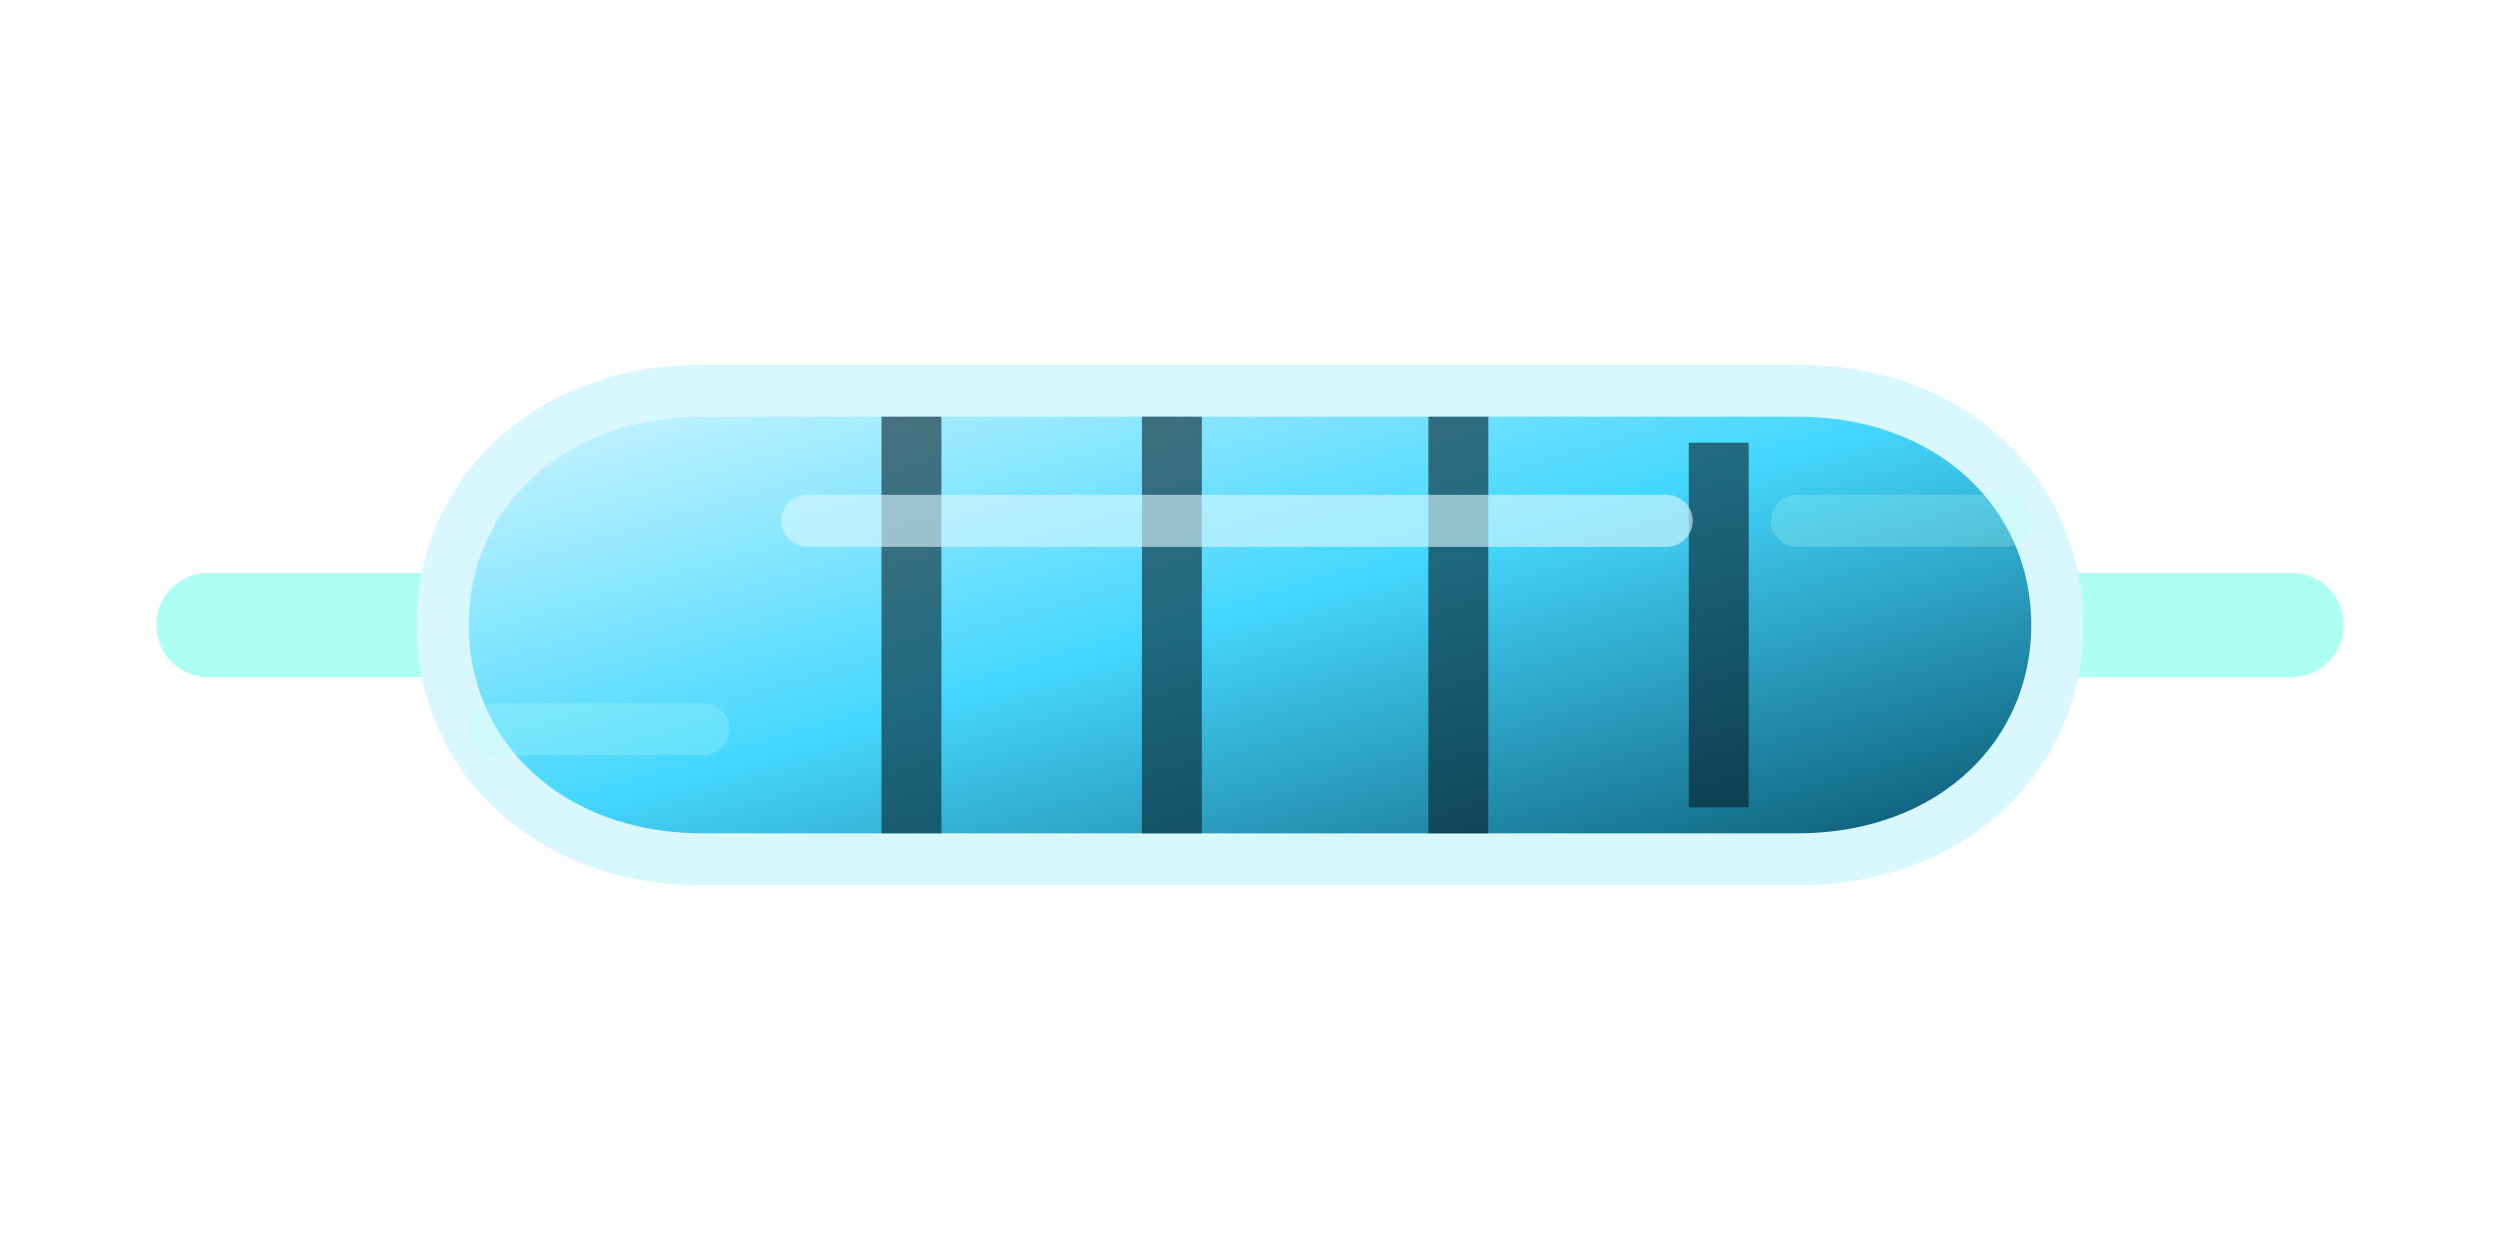
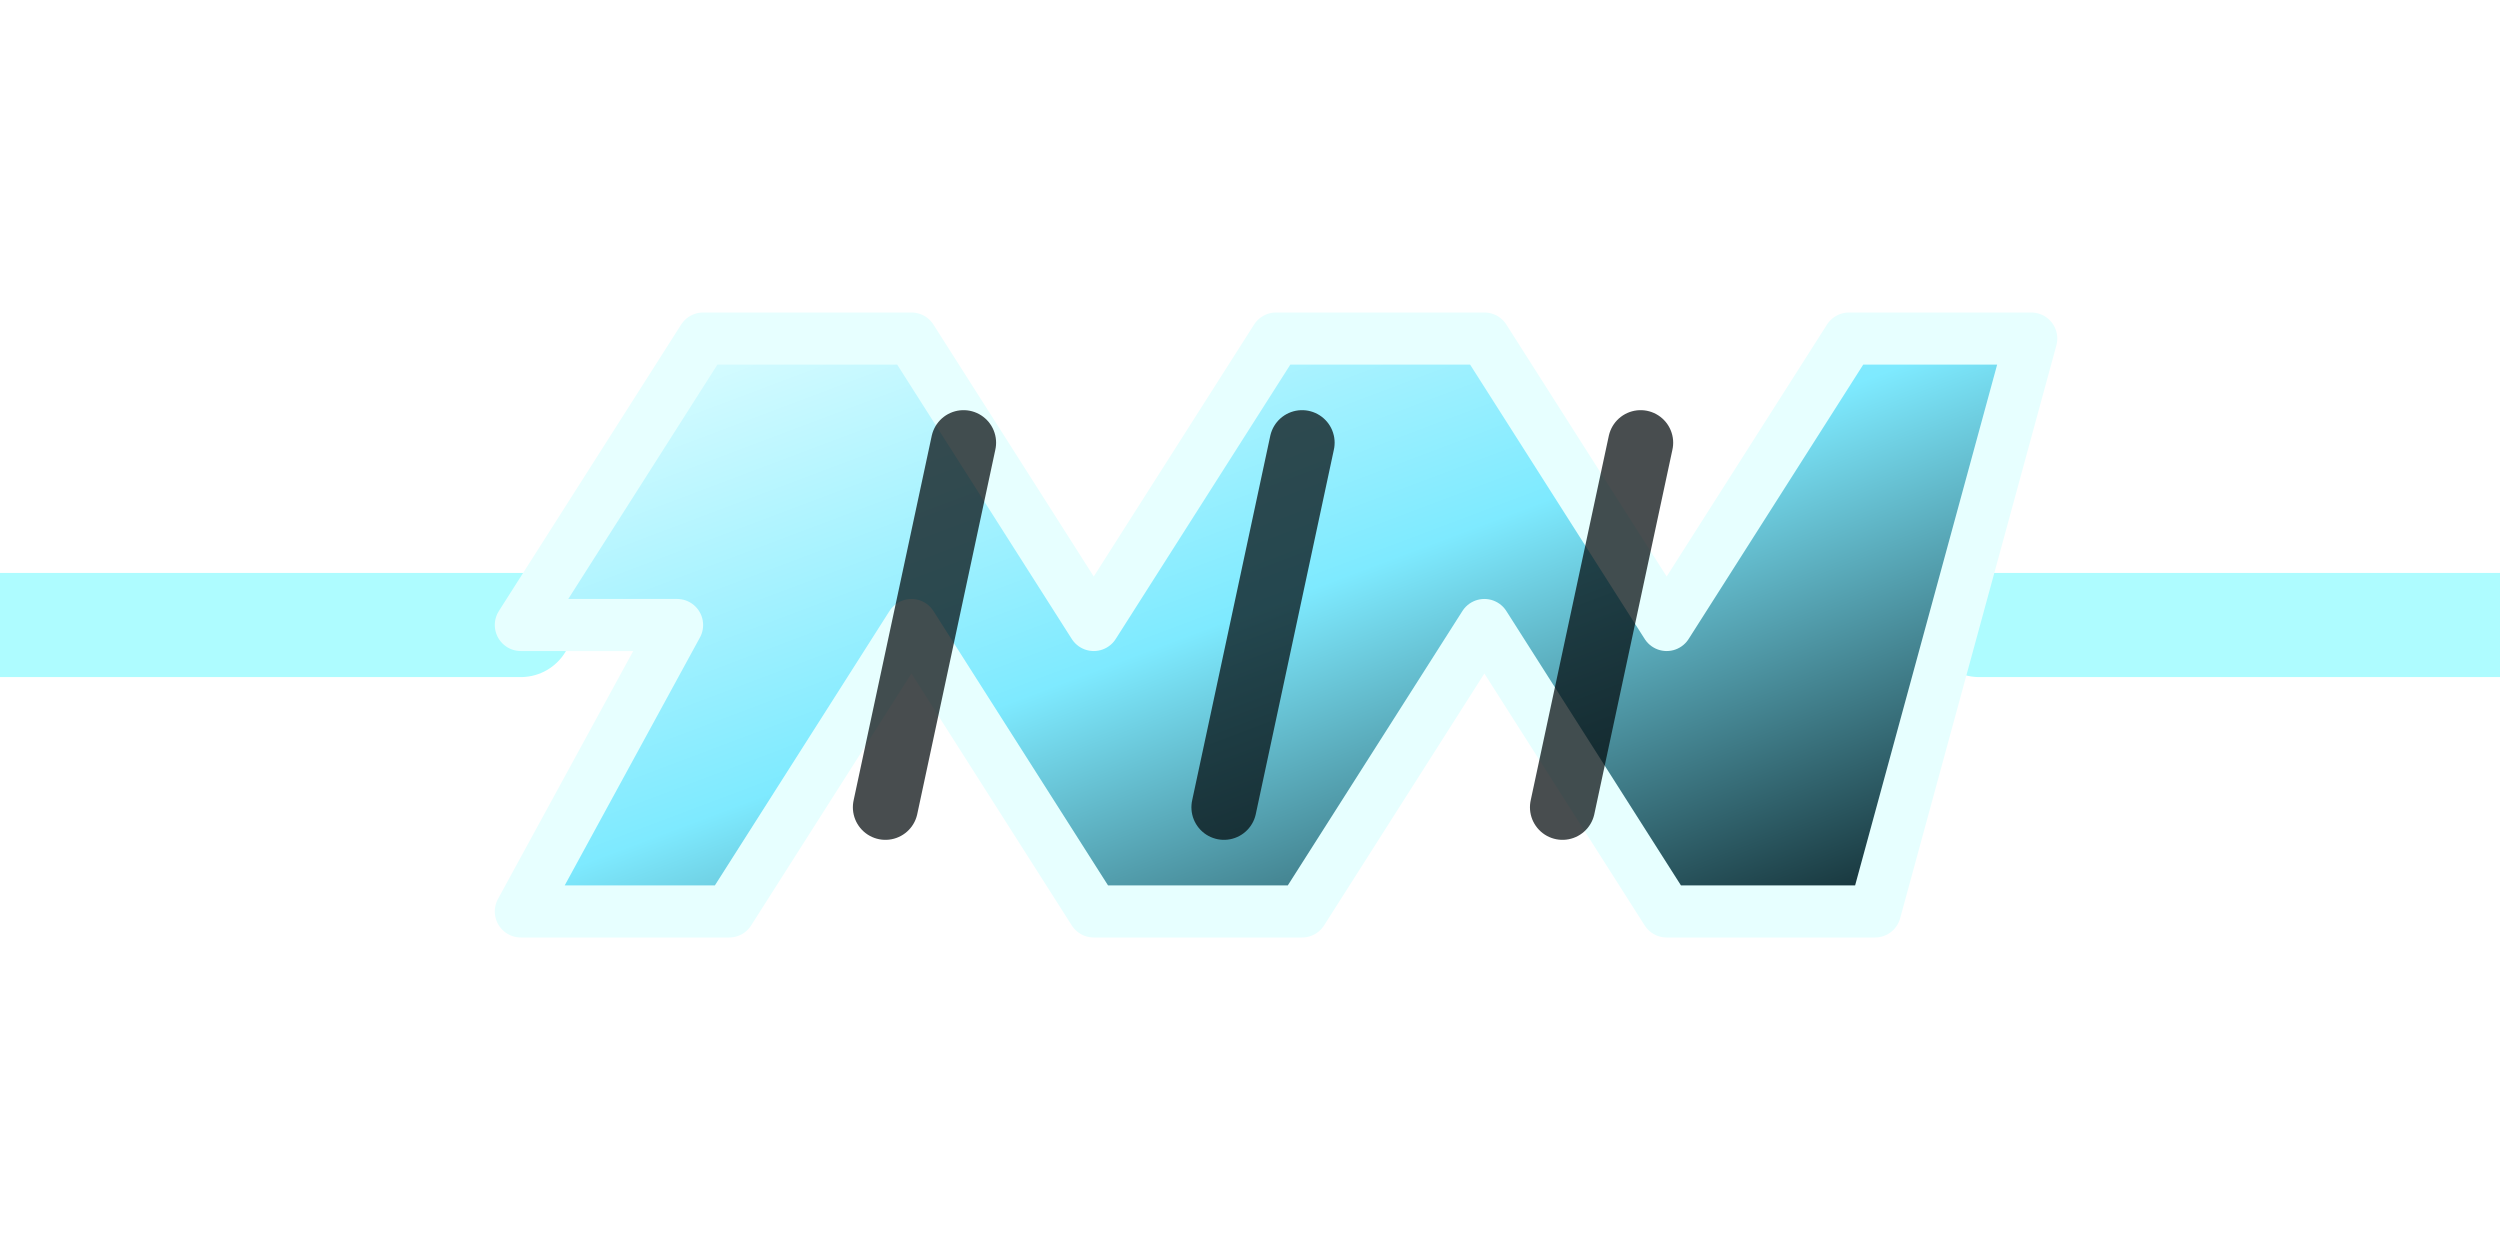
- <svg xmlns="http://www.w3.org/2000/svg" viewBox="0 0 96 48" role="img" aria-label="Resistor">
+ <svg xmlns="http://www.w3.org/2000/svg" viewBox="0 0 96 48" role="img" aria-label="Resistor" data-component-shape="resistor" data-terminal-left="0 24" data-terminal-right="96 24">
  <defs>
    <linearGradient id="spr-brick-basic-blue-lab-real-normal-body" x1="0" y1="0" x2="1" y2="1">
-       <stop offset="0" stop-color="#d8f7ff" />
-       <stop offset="0.48" stop-color="#45d7ff" />
-       <stop offset="1" stop-color="#064e67" />
+       <stop offset="0" stop-color="#e7ffff" />
+       <stop offset="0.48" stop-color="#7eeaff" />
+       <stop offset="1" stop-color="#06171b" />
    </linearGradient>
+     <radialGradient id="spr-brick-basic-blue-lab-real-normal-glow" cx="50%" cy="50%" r="60%">
+       <stop offset="0" stop-color="#e7ffff" stop-opacity="0.55" />
+       <stop offset="1" stop-color="#7eeaff" stop-opacity="0" />
+     </radialGradient>
  </defs>
-   <path d="M8 24h19M69 24h19" stroke="#adfff1" stroke-width="4" stroke-linecap="round" />
-   <path d="M27 15h42c6 0 10 4 10 9s-4 9-10 9H27c-6 0-10-4-10-9s4-9 10-9Z" fill="url(#spr-brick-basic-blue-lab-real-normal-body)" stroke="#d8f7ff" stroke-width="2" />
-   <path d="M35 16v16M45 16v16M56 16v16M66 17v14" stroke="#031923" stroke-width="2.3" opacity=".58" />
-   <path d="M31 20h33" stroke="#d8f7ff" stroke-width="2" stroke-linecap="round" opacity=".62" />
-   <path d="M19 28h8M69 20h8" stroke="#b8fff13d" stroke-width="2" stroke-linecap="round" />
-   <circle cx="10" cy="24" r="2" fill="#adfff1" opacity=".9" />
-   <circle cx="86" cy="24" r="2" fill="#adfff1" opacity=".9" />
+   <path d="M0 24H20M76 24H96" fill="none" stroke="#aefcff" stroke-width="4" stroke-linecap="round" />
+   <path d="M20 24L27 13H35L42 24L49 13H57L64 24L71 13H78L72 35H64L57 24L50 35H42L35 24L28 35H20L26 24Z" fill="url(#spr-brick-basic-blue-lab-real-normal-body)" stroke="#e7ffff" stroke-width="2" stroke-linejoin="round" />
+   <path d="M37 17L34 31M50 17L47 31M63 17L60 31" fill="none" stroke="#02090b" stroke-width="2.5" stroke-linecap="round" opacity="0.72" />
</svg>
